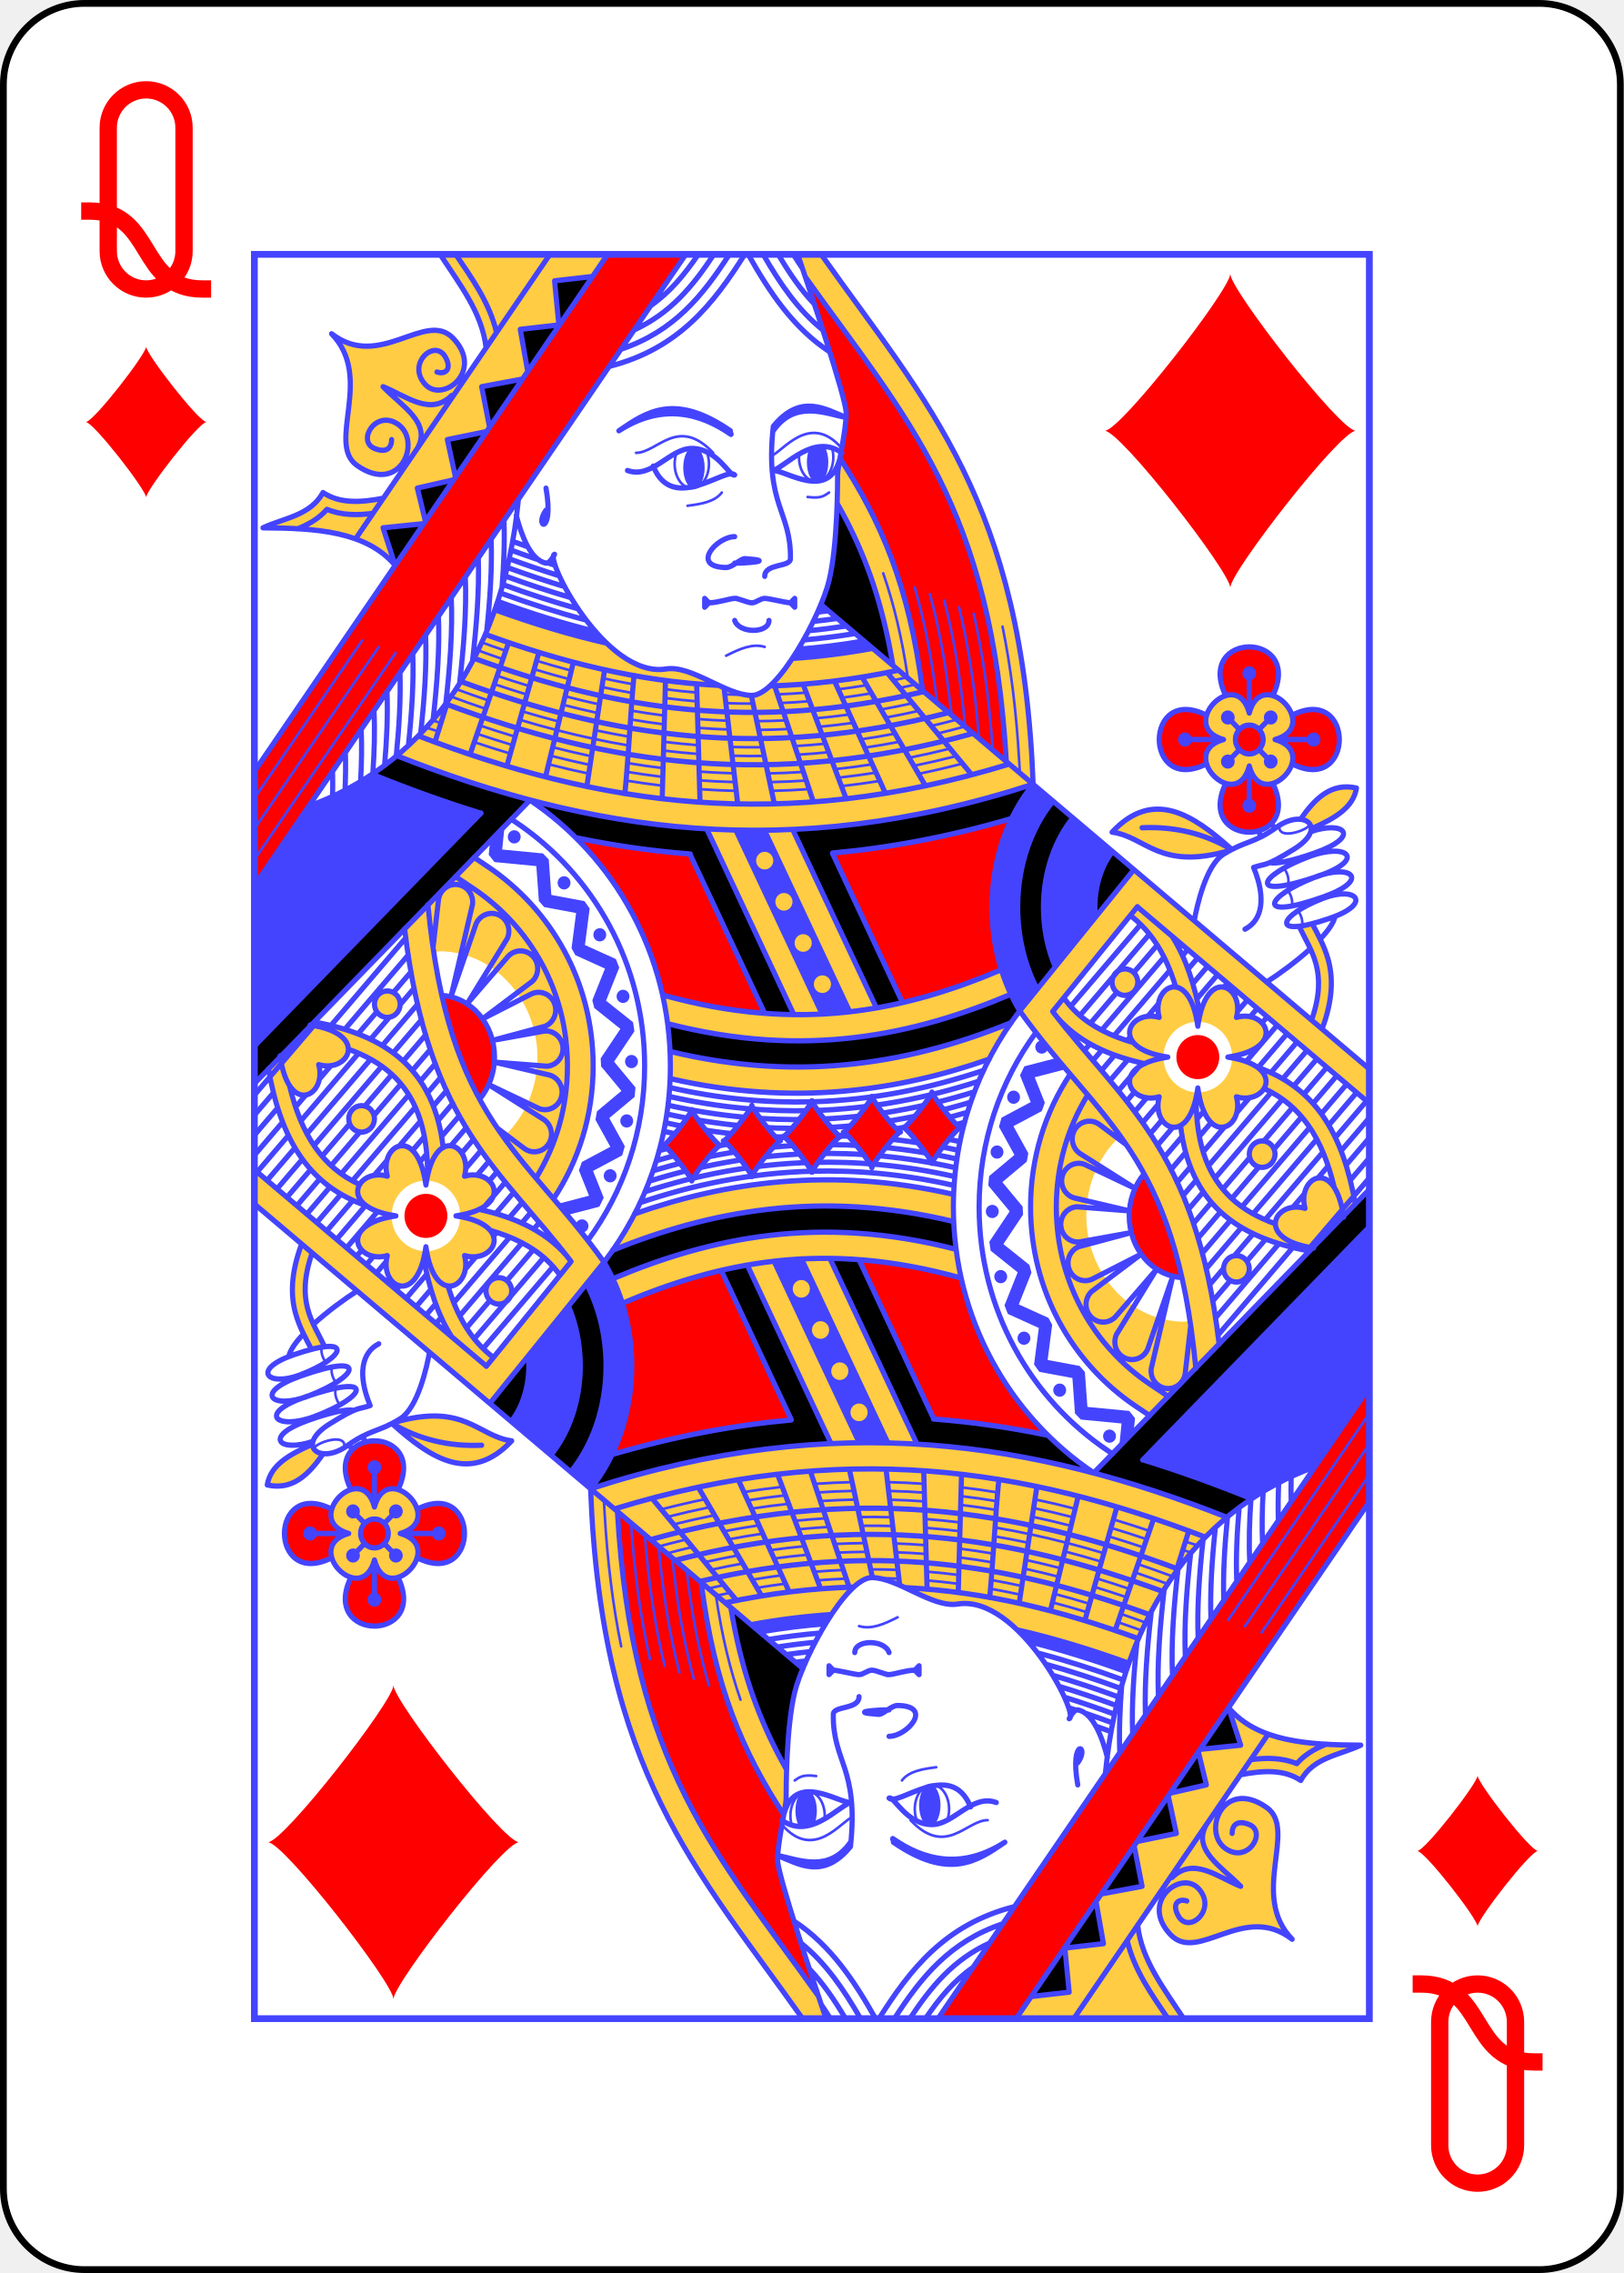
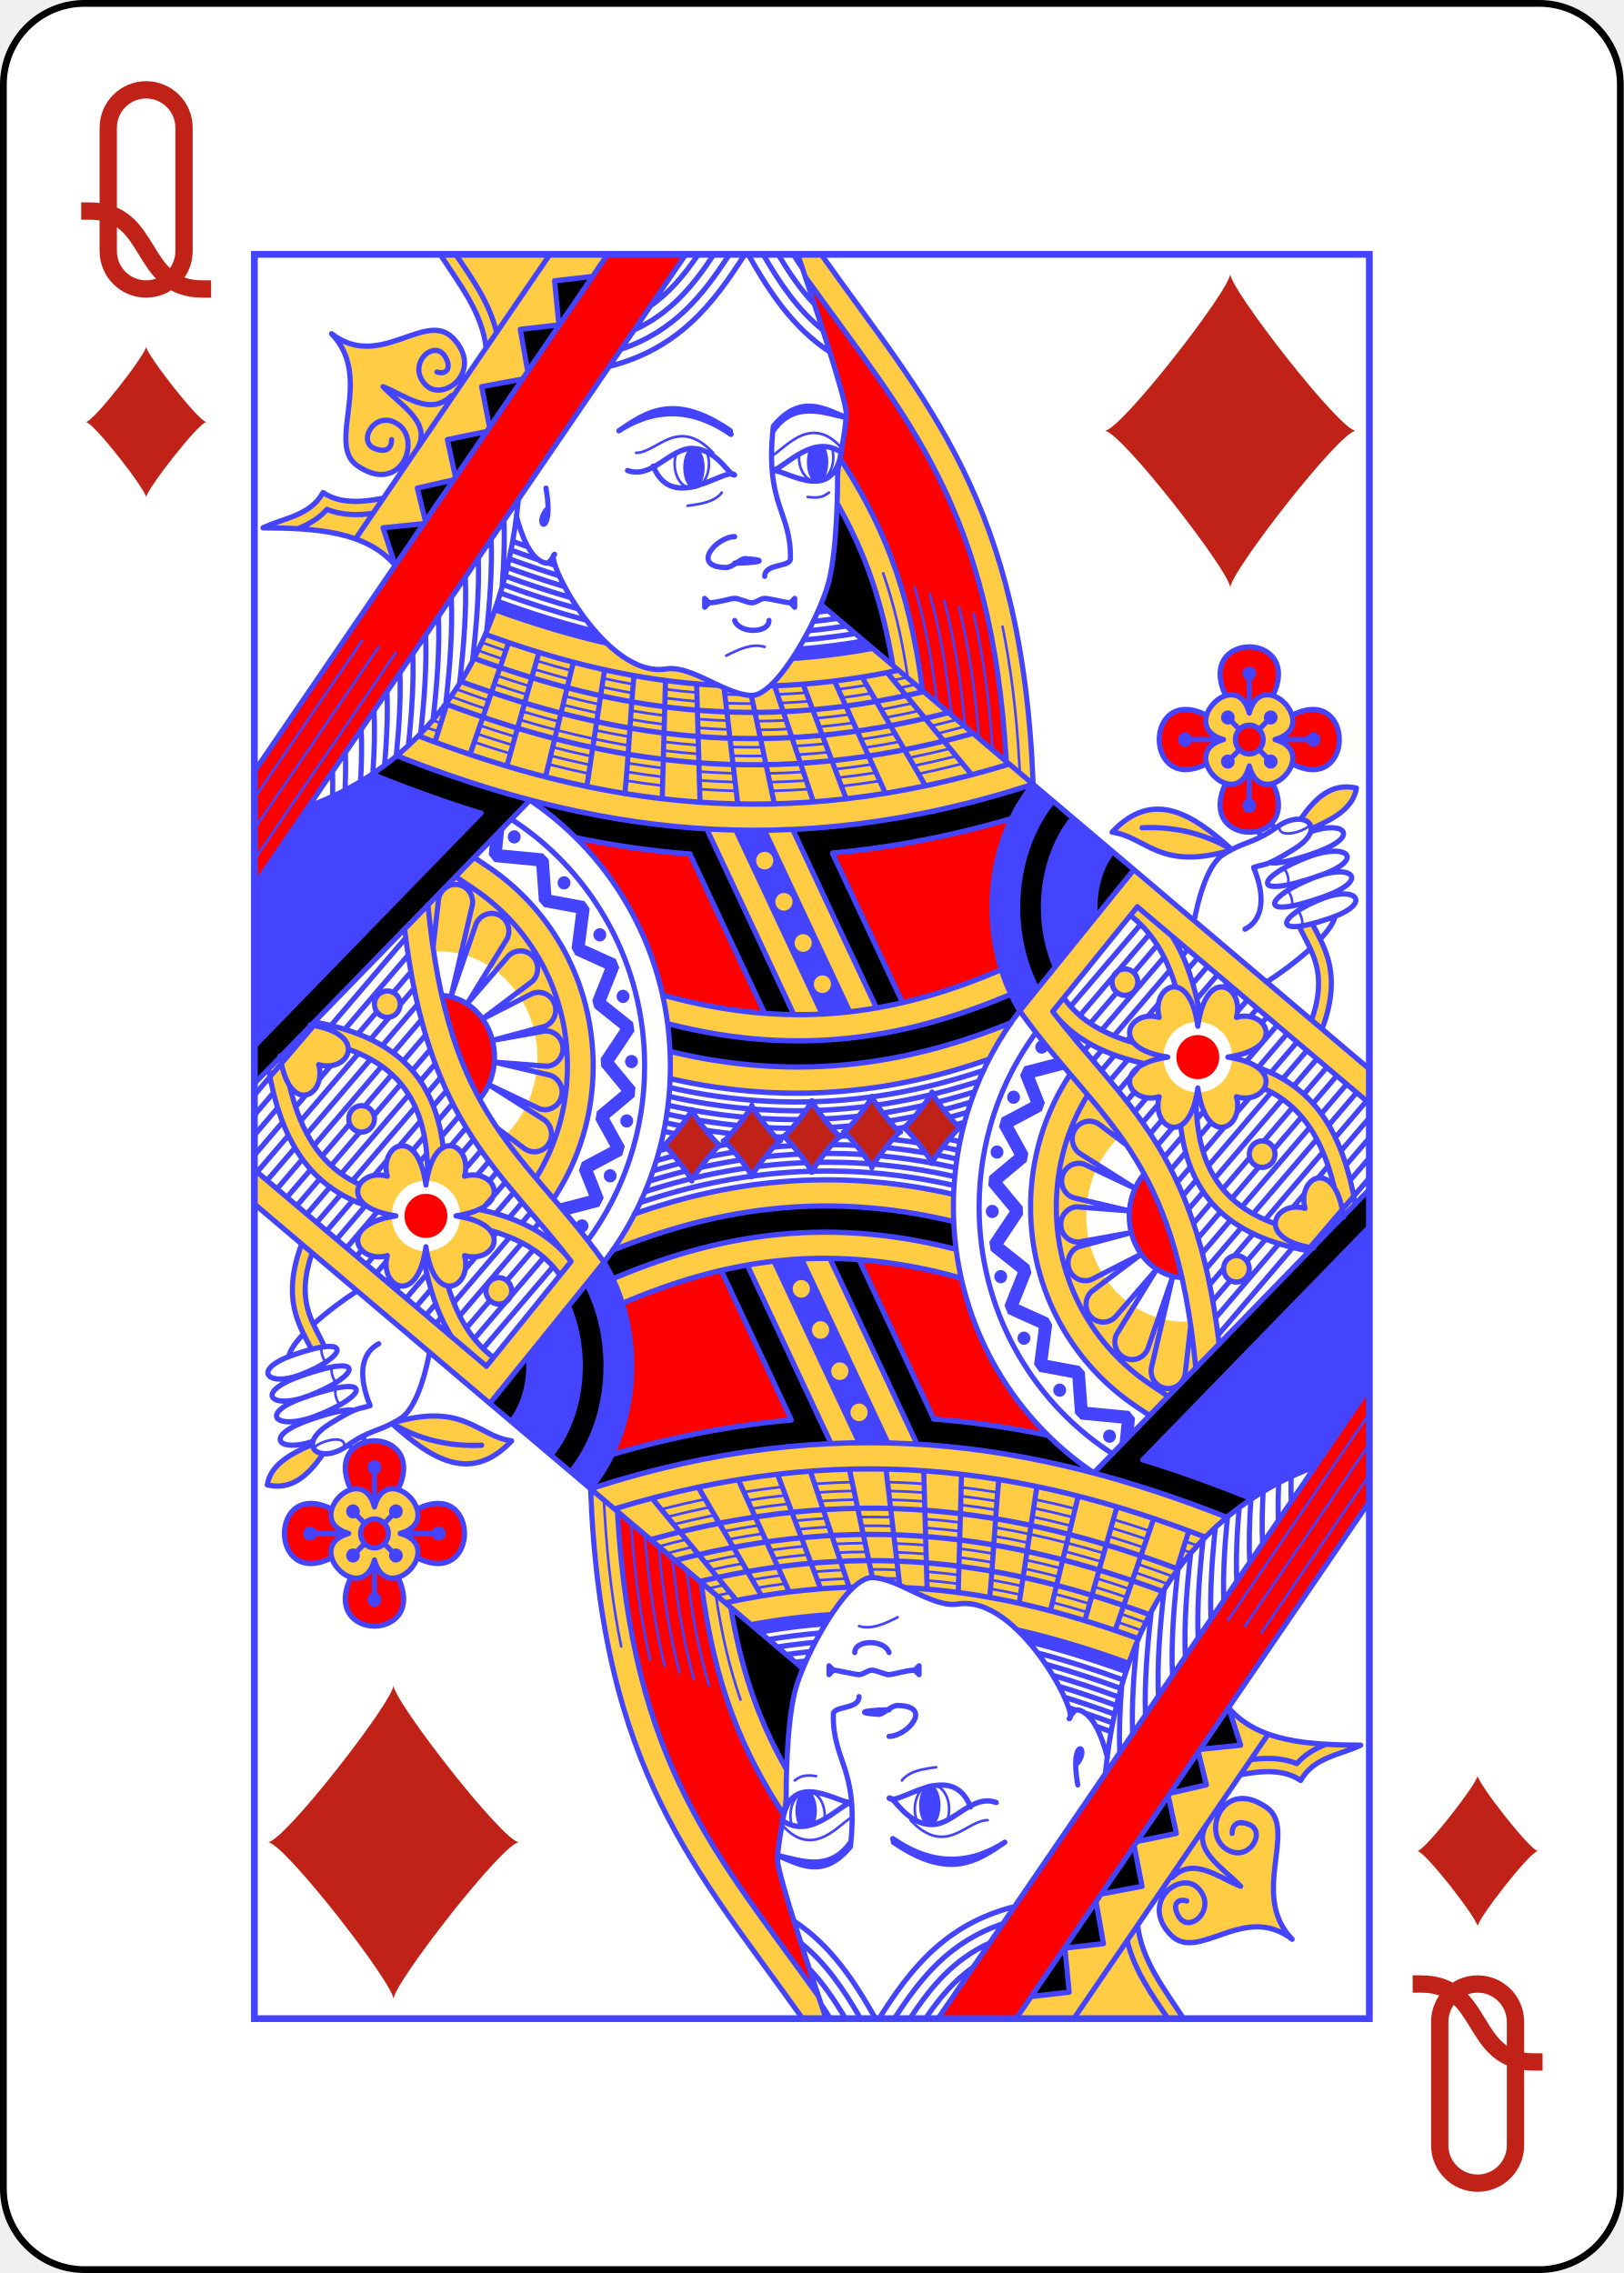
<svg xmlns="http://www.w3.org/2000/svg" xmlns:xlink="http://www.w3.org/1999/xlink" class="card" face="QD" height="3.5in" preserveAspectRatio="none" viewBox="-120 -168 240 336" width="2.5in">
  <defs>
    <symbol id="VDQ" viewBox="-500 -500 1000 1000" preserveAspectRatio="xMinYMid">
-       <path d="M-260 100C40 100 -40 460 260 460M-175 0L-175 -285A175 175 0 0 1 175 -285L175 285A175 175 0 0 1 -175 285Z" stroke="red" stroke-width="80" stroke-linecap="square" stroke-miterlimit="1.5" fill="none" />
+       <path d="M-260 100C40 100 -40 460 260 460M-175 0L-175 -285A175 175 0 0 1 175 -285L175 285A175 175 0 0 1 -175 285Z" stroke="#c12218" stroke-width="80" stroke-linecap="square" stroke-miterlimit="1.5" fill="none" />
    </symbol>
    <symbol id="SDQ" viewBox="-600 -600 1200 1200" preserveAspectRatio="xMinYMid">
-       <path d="M-400 0C-350 0 0 -450 0 -500C0 -450 350 0 400 0C350 0 0 450 0 500C0 450 -350 0 -400 0Z" fill="red" />
+       <path d="M-400 0C-350 0 0 -450 0 -500C0 -450 350 0 400 0C350 0 0 450 0 500C0 450 -350 0 -400 0Z" fill="#c12218" />
    </symbol>
    <symbol id="DQ6" preserveAspectRatio="none" viewBox="0 0 1300 2000">
      <path stroke="#44F" stroke-linecap="round" stroke-linejoin="round" stroke-width="3" fill="none" d="M1200,695c4.412,6.183 6.949,12.697 5,20M1204.335,719.982c4.412,6.183 6.949,12.697 5,20M1216.167,742.963c4.412,6.183 6.949,12.697 5,20M1195,650c1.03,15.056 40.209,0.06 35,-5M550,455c15.323,-7.559 30.583,-14.284 45,-10M545,270c-8.282,10.548 -23.954,12.979 -40,15M645,275c16.677,2.2 19.875,-1.846 25,-5M445,225c25,0 48.602,-42.399 90,0M603.006,228.103C615,225 647.5,177.5 685,220M527.516,224.238c1.583,3.945 2.484,8.481 2.484,13.307 0,15.213 -8.954,27.545 -20,27.545 -11.046,0 -20,-12.332 -20,-27.545 0,-4.515 0.789,-8.776 2.187,-12.537M673.636,219.98C674.517,223.086 675,226.465 675,230c0,15.213 -8.954,27.545 -20,27.545 -11.046,0 -20,-12.332 -20,-27.545 0,-1.304 0.066,-2.587 0.193,-3.843M774.113,588.944c16.877,-3.389 33.955,-7.247 51.246,-11.594M602.931,608.195c14.445,-0.319 29.018,-0.976 43.732,-1.988M519.109,606.265c14.074,0.958 28.256,1.605 42.558,1.925M433.296,596.501c14.112,2.244 28.314,4.191 42.62,5.825M342.998,577.999c15.542,3.88 31.167,7.432 46.891,10.631M256.4,552.918c13.97,4.581 27.981,8.929 42.046,13.025M768.678,579.841c16.284,-3.218 32.76,-6.876 49.442,-10.993M600.778,598.305c14.055,-0.284 28.234,-0.893 42.548,-1.842M518.821,596.3c13.775,0.952 27.654,1.602 41.649,1.934M434.159,586.579c13.925,2.228 27.937,4.164 42.05,5.79M345.418,568.332c15.256,3.814 30.587,7.309 46.009,10.459M259.747,543.497c13.791,4.523 27.615,8.816 41.486,12.861M355.096,529.667c-14.278,-3.594 -28.511,-7.485 -42.719,-11.65M437.177,546.816c-13.264,-2.185 -26.457,-4.65 -39.595,-7.38M517.672,556.433c-13.536,-0.996 -26.971,-2.301 -40.32,-3.899M592.192,558.714c-12.266,0.151 -24.432,0.042 -36.509,-0.317M746.961,543.32c-13.386,2.465 -26.627,4.619 -39.732,6.474M735.916,525.165c12.727,-2.26 25.59,-4.809 38.597,-7.655M587.826,539.1c11.717,-0.096 23.527,-0.437 35.439,-1.032M517.057,536.71c11.979,0.907 24.038,1.566 36.189,1.965M438.61,527.16c13.022,2.176 26.112,4.075 39.286,5.68M359.871,510.566c13.538,3.425 27.115,6.576 40.75,9.433M279.737,487.125c12.704,4.192 25.411,8.172 38.134,11.924M369.554,471.874c-13.519,-3.445 -27.023,-7.18 -40.539,-11.187M441.776,487.351c-11.703,-2.016 -23.36,-4.271 -34.989,-6.753M515.897,496.76c-12.36,-0.999 -24.636,-2.28 -36.845,-3.829M572.021,499.312c-7.908,-0.08 -15.773,-0.277 -23.598,-0.589M713.861,488.366c-11.19,1.808 -22.262,3.383 -33.226,4.732M763.252,570.727c15.693,-3.049 31.569,-6.512 47.643,-10.404M598.628,588.413c13.666,-0.25 27.451,-0.812 41.366,-1.698M518.533,586.336c13.475,0.946 27.051,1.599 40.738,1.943M435.002,576.656c13.744,2.213 27.571,4.138 41.495,5.758M347.839,558.667c14.97,3.749 30.007,7.186 45.129,10.288M263.091,534.076c13.611,4.465 27.249,8.703 40.926,12.696M352.677,539.333c-14.407,-3.62 -28.763,-7.538 -43.086,-11.731M396.045,549.276c-14.521,-3.003 -28.97,-6.325 -43.368,-9.943M436.451,556.763c-13.54,-2.213 -27.003,-4.715 -40.406,-7.487M517.959,566.4c-13.729,-0.994 -27.353,-2.302 -40.888,-3.906M594.336,568.616c-12.587,0.181 -25.069,0.091 -37.459,-0.258M752.421,552.46c-13.755,2.581 -27.361,4.837 -40.828,6.781M730.388,515.99c12.113,-2.104 24.351,-4.471 36.725,-7.111M585.655,529.17c11.323,-0.068 22.734,-0.367 34.243,-0.906M516.768,526.725c11.677,0.899 23.431,1.558 35.272,1.966M439.327,517.197c12.883,2.17 25.83,4.065 38.858,5.667M362.292,500.894c13.252,3.358 26.536,6.45 39.871,9.257M283.079,477.701c12.526,4.133 25.046,8.057 37.577,11.758M273.131,505.814c-12.656,-4.154 -25.308,-8.511 -37.97,-13.056M293.108,449.429c-9.31,-3.072 -18.635,-6.265 -27.986,-9.572M269.783,515.234c-13.534,-4.441 -27.057,-9.112 -40.584,-13.994M289.765,458.854c-9.651,-3.185 -19.315,-6.497 -28.999,-9.93M367.133,481.548c-13.649,-3.471 -27.275,-7.234 -40.905,-11.27M440.932,497.297c-11.94,-2.042 -23.831,-4.329 -35.688,-6.847M516.186,506.75c-12.556,-0.998 -25.025,-2.283 -37.423,-3.839M581.324,509.296c-10.642,0.014 -21.205,-0.182 -31.697,-0.581M684.441,602.852c14.722,-1.6 29.589,-3.557 44.61,-5.886M680.722,593.235c14.505,-1.541 29.153,-3.433 43.956,-5.69M665.816,554.715c-12.035,1.154 -23.961,2.055 -35.787,2.713M658.422,535.593c13.168,-1.195 26.469,-2.701 39.914,-4.531M643.434,496.851c-11.307,0.888 -22.507,1.534 -33.61,1.947M676.999,583.615c14.291,-1.483 28.724,-3.31 43.312,-5.495M669.547,564.353c-12.172,1.2 -24.235,2.145 -36.198,2.843M654.68,525.919c12.939,-1.136 26.008,-2.576 39.222,-4.332M647.185,506.548c-11.44,0.935 -22.773,1.625 -34.009,2.08M719.358,497.59c-11.555,1.914 -22.988,3.583 -34.309,5.014M818.665,527.465c-9.882,2.543 -19.68,4.92 -29.4,7.135M760.666,479.58c-5.241,1.119 -10.456,2.187 -15.644,3.206M828.338,535.275c-10.711,2.831 -21.327,5.469 -31.853,7.918M770.582,487.656c-6.107,1.354 -12.179,2.64 -18.216,3.861M200.166,536.384c4.75,1.497 9.505,2.966 14.266,4.407M207.814,528.31c3.225,1.004 6.453,1.996 9.682,2.974M214.824,520.026c1.911,0.589 3.823,1.173 5.736,1.753M5.1947289e-4,686.133C54.88,608.033 109.761,529.935 164.641,451.835M5.969578e-4,651.346C48.333,582.564 96.667,513.782 145,445M5.762702e-4,616.559C41.87,556.975 83.74,497.391 125.61,437.808M821.623,399.994c10.75,42.962 18.641,91.657 23.212,148.629M812.744,520.176l-3.93,-29.74c-5.163,-39.085 -12.283,-73.743 -21.149,-105.169M892.513,587.951l-0.817,-13.955c-3.354,-57.247 -9.988,-107.304 -19.374,-151.999M838.658,407.364c10.513,44.62 18.077,95.135 22.168,153.983M795.908,507.27l-1.965,-14.871C788.195,448.879 780.076,411.186 769.826,377.441M733.195,361.537c12.135,34.014 21.74,72.391 28.672,118.272M804.392,392.454c10.975,41.171 19.186,87.859 24.237,142.696" />
      <use xlink:href="#SDQ" height="100" width="100" transform="translate(650,1000)scale(1,0.972)rotate(0)translate(-50,-50)" stroke="#44F" stroke-width="72" stroke-linejoin="round" stroke-linecap="round" />
      <use xlink:href="#SDQ" height="100" width="100" transform="translate(580,1005)scale(1,0.972)rotate(0)translate(-50,-50)" stroke="#44F" stroke-width="72" stroke-linejoin="round" stroke-linecap="round" />
      <use xlink:href="#SDQ" height="100" width="100" transform="translate(510,1010)scale(1,0.972)rotate(0)translate(-50,-50)" stroke="#44F" stroke-width="72" stroke-linejoin="round" stroke-linecap="round" />
    </symbol>
    <symbol id="DQ5" preserveAspectRatio="none" viewBox="0 0 1300 2000">
      <path stroke="#44F" stroke-linecap="round" stroke-linejoin="round" stroke-width="6" fill="none" d="M485.032,934.425c143.122,31.822 266.358,13.765 371.356,-21.994M484.706,903.616c157.123,36.799 286.775,11.083 397.607,-32.622M507.871,679.887 594.948,860.261M755.589,847.993 674.047,679.085M892.372,857.619C872.054,824.923 860,784.177 860,740c0,-54.589 18.405,-103.939 48.065,-139.335M1097.662,1262.691C1073.732,1017.79 986.605,985.395 892.349,857.565l132.972,-159.913M1300,923.529 660.366,396.772M321.457,618.543 0.788,939.212M321.114,618.569C419.82,682.947 485,793.91 485,920c0,83.944 -28.889,161.184 -77.327,222.436M166.038,568.349c222.811,85.351 455.935,122.608 741.864,32.315M674.013,678.65c66.782,-5.852 136.099,-18.431 208.503,-39.043M374.794,661.282c43.554,8.766 87.977,15.089 133.481,18.471M137.306,589.353c41.734,16.473 83.959,31.38 126.898,44.2M880.088,577.826C615.677,656.77 400.557,624.015 191.242,545.832M837.92,543.063C603.554,606.59 413.05,578.629 222.995,509.629M809.314,519.551C593.887,573.652 418.531,547.908 240.767,484.2M780.347,495.704C583.125,540.992 422.049,516.867 256.16,457.9M541.114,488.587C447.653,483.961 359.647,462.808 269.3,430.798M750.936,471.478c-52.358,10.79 -101.991,16.482 -149.863,17.777M527.397,651.332l101.547,210.348M725.315,854.286 627.695,652.073M561.453,652.868 662.102,861.357M694.066,858.564 594.753,652.844M475.907,839.526c160.526,43.721 283.216,17.466 395.161,-28.663M481.999,872.115c160.352,40.145 287.863,12.701 399.987,-33.312M-1.4116988e-4,715.769 502.973,1.9287502e-4M307.836,277.857C288.682,469.584 186.993,581.984 63.685,625.481M482.257,964.53c58.999,12.802 114.945,17.451 167.75,16.067M484.158,944.473c58.492,12.899 113.775,17.574 165.89,16.178M483.374,954.537c58.684,12.824 114.244,17.478 166.657,16.091M480.897,974.466c59.417,12.832 115.839,17.498 169.119,16.12M649.993,1019.403c-68.6,1.798 -131.899,13.776 -189.706,31.289M479.191,984.327c59.965,12.916 116.974,17.622 170.823,16.247M649.986,999.426c-65.257,1.666 -125.873,12.263 -181.487,28.001M649.952,1039.35c-72.951,1.954 -139.695,15.805 -200.345,35.65M649.969,1029.371c-70.625,1.868 -135.533,14.705 -194.666,33.299M649.984,1009.414c-66.826,1.728 -128.709,12.966 -185.355,29.531M477.274,994.144c16.699,3.592 33.177,6.557 49.427,8.938M527.26,1003.049c-18.988,3.74 -37.473,8.138 -55.443,13.072M980.56,751.45C980.195,747.744 980,743.922 980,740c0,-27.616 9.952,-50.221 20.043,-62.264M933.783,807.737C925.197,788.131 920,765.005 920,740c0,-41.103 14.179,-77.079 34.055,-100.799M912.761,833.011C898.556,806.77 890,774.746 890,740c0,-47.846 16.291,-90.51 41.059,-120.068M1124.827,1235.242c-13.615,-111.338 -41.959,-181.004 -78.509,-235.687 -35.05,-52.438 -75.124,-89.992 -115.574,-141.244L1029.582,739.451M1029.696,739.789 1300,962.393M1065.406,1294.594l-20.965,-13.674C978.336,1237.804 935,1164.736 935,1080c0,-47.182 13.333,-90.316 36.648,-127.134M1043.728,1316.272l-15.675,-10.224C953.797,1257.617 905,1175.074 905,1080c0,-56.187 16.956,-107.635 46.23,-150.684M1000.373,1359.628l-5.097,-3.325C904.72,1297.24 845,1195.752 845,1080c0,-74.36 24.612,-142.691 66.254,-197.867M1081.423,1159.894A65,70 0 0 1 1020,1090a65,70 0 0 1 17.291,-47.542M1095.891,754.948C1098.836,739.39 1109.272,692.501 1130,680c25.842,-15.585 34.723,-11.668 62.036,-30.683 31.58,-21.985 61.133,0.186 20,25C1177.547,695.124 1180,690 1165,695c15,35 10,60 -10,70M1230,682.576c44.022,-16.043 67.9,3.138 10,22.424 -82.883,27.607 -70.718,-0.297 -10,-22.424v0M1231.724,654.379c39.536,-13.043 58.998,5.446 5.112,24.032 -28.255,9.746 -45.072,12.574 -52.426,11.18M1236.668,705.987c42.513,-16.043 65.572,3.138 9.657,22.424 -80.041,27.607 -68.294,-0.297 -9.657,-22.424v0M1246.621,729.789c38.291,-14.166 57.679,5.999 7.409,22.818 -71.963,24.077 -60.221,-3.28 -7.409,-22.818v0M1242.797,776.104c9.159,-9.437 15.742,-18.45 17.203,-25.648M1180.239,824.902c14.707,-9.096 34.53,-23.214 50.772,-37.604M1218.076,761.717c13.801,28.309 34.27,51.3 14.56,106.336M1245.049,877.706c12.692,-33.117 12.724,-58.555 6.767,-78.837 -4.667,-15.888 -12.027,-28.085 -17.971,-39.347M1160,520c-15,-55 -85,15 -30,30 -55,15 15,85 30,30 15,55 85,-15 30,-30 55,-15 -15,-85 -30,-30v0M1176.158,550A16.158,16.336 0 0 1 1160,566.336 16.158,16.336 0 0 1 1143.842,550 16.158,16.336 0 0 1 1160,533.664 16.158,16.336 0 0 1 1176.158,550v0M1132.533,500.325c-36.29,-73.766 91.224,-73.766 54.934,0M1209.676,522.533c73.766,-36.29 73.766,91.224 0,54.934M1187.467,599.676c36.29,73.766 -91.224,73.766 -54.934,0M1110.324,577.467c-73.766,36.29 -73.766,-91.224 0,-54.934M1130,550h-45M1090,550a5,5 0 0 1 -5,5 5,5 0 0 1 -5,-5 5,5 0 0 1 5,-5 5,5 0 0 1 5,5v0M1160,520V475M1160,480a5,5 0 0 1 -5,-5 5,5 0 0 1 5,-5 5,5 0 0 1 5,5 5,5 0 0 1 -5,5v0M1190,550h45M1230,550a5,5 0 0 1 5,-5 5,5 0 0 1 5,5 5,5 0 0 1 -5,5 5,5 0 0 1 -5,-5v0M1160,580v45M1160,620a5,5 0 0 1 5,5 5,5 0 0 1 -5,5 5,5 0 0 1 -5,-5 5,5 0 0 1 5,-5v0M1171.482,538.518 1185,525M1190,525a5,5 0 0 1 -5,5 5,5 0 0 1 -5,-5 5,5 0 0 1 5,-5 5,5 0 0 1 5,5v0M1171.478,561.479 1185,575M1185,580a5,5 0 0 1 -5,-5 5,5 0 0 1 5,-5 5,5 0 0 1 5,5 5,5 0 0 1 -5,5v0M1148.521,538.521 1135,525M1130,525a5,5 0 0 0 5,5 5,5 0 0 0 5,-5 5,5 0 0 0 -5,-5 5,5 0 0 0 -5,5v0M1148.518,561.482 1135,575M1135,580a5,5 0 0 0 5,-5 5,5 0 0 0 -5,-5 5,5 0 0 0 -5,5 5,5 0 0 0 5,5v0M1170.154,653.59l3.916,6.527M1185.955,644.924l3.603,6.004M1139.506,674.714C1107.777,656.415 1072.873,648.402 1035,650M1139.617,674.663C1093.767,634.375 1047.68,605.651 1000,655c39.672,4.959 54.752,44.346 137.923,20.602M1220,640c16.701,-23.17 35.506,-41.468 65,-35 -3.665,22.352 -25.716,34.307 -50,45M660.962,0.181C784.157,169.413 895.374,279.502 908.018,600.721M642.289,25.466C760.632,186.748 859.799,286.031 876.722,574.873M682.777,231.159c47.133,70.394 80.465,143.365 96.296,263.205M679.486,282.294c3.567,6.09 7.012,12.233 10.331,18.456 24.307,45.579 42.878,96.272 54.719,165.254M4.3799013e-4,586.153 411.892,3.0476709e-5M633.519,0.035C646.368,36.81 690,162.945 690,180c0,20 -10,60 -10,70 0,10 0,80 -10,120 -10,40 -60,130 -90,130 -30,0 -70.354,-34.592 -100,-30 -70.891,10.981 -142.669,-126.598 -130,-130 0,0 -5.347,10.755 -10,10 -17.89,-2.903 -28.811,-31.841 -34.625,-54.087M164.157,352.545C130.484,313.772 71.376,310.312 10,310c24.698,-11.302 55.318,-13.788 70,-40 19.51,12.839 44.295,11.371 70.358,6.438M117.895,322.611C193.461,215.074 269.028,107.537 344.595,-5.3651708e-4M117.895,322.611v0M50.197,311.195c1.459,-0.571 2.925,-1.164 4.395,-1.785 10.375,-4.381 21.251,-10.634 30.031,-20.346 17.087,6.838 35.606,6.885 53.746,4.514M90,90c50,50 -6.776,124.444 29.752,149.356 50.522,34.455 76.102,-27.914 47.611,-46.779C141.357,175.357 119.228,211.721 140,220c13.525,5.39 20,0 20,-10M90,90c56.222,42.374 109.509,-27.469 141.655,5.027 36.779,37.179 -11.958,74.012 -32.409,52.48 -22.331,-23.511 11.171,-52.634 23.499,-31.037 8.028,14.062 -0.294,19.991 -9.9,16.875M190,220c17.041,-28.965 -18.498,-48.181 -40,-70 27.148,10.568 55.142,33.88 80,10M270.122,106.094C265.728,66.426 239.235,33.855 216.573,0.053M282.345,88.619C274.242,54.85 253.201,26.541 234.71,-0.081M318.667,132.666 310,85l45,-5 -5,-50 44.268,-4.919M274.191,195.957 265,150l47.563,-8.648M234.448,252.515 225,210l45.754,-9.151M199.362,302.447 190,265l42.277,-9.395M164.157,352.545 150,310l47.383,-4.738M164.157,352.545v0M413.887,126.962C495.082,106.918 535.726,55.283 571.734,0.038M517.57,0.068C501.201,23.392 484.407,43.051 462.133,58.119M535.716,0.083C510.916,36.528 484.963,66.794 442.986,85.599M553.765,0.072C522.672,46.863 489.102,87.394 427.443,107.528M670.716,110.481C628.164,83.296 600.622,42.847 575.759,0.03M628.466,0.072C631.928,5.541 635.424,10.817 639.003,15.889M610.812,0.125C623.603,21.077 636.863,40.059 652.735,56.208M593.293,0.18C612.86,33.123 633.739,63.002 662.618,85.629M340,265c10,55 -15,45 0,25M425,200c32.57,-21.833 65.334,-43.275 130,0 -2.101,-1.048 2.388,5.299 0.447,3.986C520,180 475.77,168.206 425,200v0M605,195c31.439,-37.479 60,-20 85,-10 -25,-5 -60,-20 -85,15v-5 0M605,195c-10,90 20.912,95.608 20,150 0,10 -30,5 -30,20M560,320c-21.322,0.138 -52.198,34.45 -10,35 7.172,0.093 17.261,-10.366 22.041,-10.045C610.659,347.551 571.164,350.234 560,350M525,390v10l5,-5 -5,-5v0M630,390v10l-5,-5 5,-5v0M625,395c-5,0 -25,-5 -30,-5 -5,0 -10,5 -15,5 -5,0 -15,-5 -20,-5 0,0 5,0 0,0 -5,0 -20,5 -30,5M560,415c5,15 40,15 40,0M435,245c28.544,10.017 49.297,-25 75,-25 30,0 44.732,33.141 50,30M465,240c22.444,55 85,0 95,10M685,225c-32.581,-22.584 -65,15 -80,20 15,0 65,35 77.777,-13.841M349.179,341.516c-0.09,-0.029 -0.181,-0.057 -0.271,-0.086M350.703,352.462c-2.868,-0.892 -5.742,-1.799 -8.624,-2.72M410.747,440.703c-43.199,-9.513 -86.259,-22.346 -130.319,-37.862M319.012,331.562c-5.289,-1.814 -10.608,-3.673 -15.961,-5.576M331.749,346.391c-10.573,-3.48 -21.247,-7.144 -32.048,-10.983M355.539,364.393C336.355,358.582 316.93,352.133 297.112,345.1M361.826,376.684C339.807,370.235 317.531,362.941 294.784,354.886M369.169,389.174C343.918,382.065 318.411,373.842 292.344,364.63M377.511,401.812C348.606,394.042 319.47,384.804 289.675,374.291M386.938,414.582C353.916,406.171 320.722,395.837 286.762,383.867M397.92,427.55C360.19,418.548 322.404,407.024 283.739,393.406M720.671,446.672c-32.205,5.738 -63.266,9.475 -93.491,11.385M669.042,404.065c-4.158,0.526 -8.295,1.015 -12.411,1.468M679.666,412.723c-9.522,1.313 -18.935,2.438 -28.248,3.381M689.957,421.333c-14.873,2.208 -29.482,3.968 -43.868,5.298M700.471,429.818c-20.593,3.274 -40.693,5.704 -60.396,7.337M710.487,438.298c-26.25,4.426 -51.717,7.503 -76.587,9.326M210.56,552.764l15.02,-46.562M296.443,440.023 251.462,566.789M331.765,451.142l-37.416,128.877M371.924,462.303 339.45,592.199M408.311,470.812 387.63,603.168M432.01,611.355c4.337,-43.872 6.407,-90.011 10.62,-134.007M475.513,617.053 479.344,482.967M519.588,620.977 515.64,486.758M563.538,622.937 547.57,491.203M606.249,622.851 579.366,499.957M651.781,620.635 606.526,488.984M690.029,617.158 639.731,487.221M735.782,610.961 676.366,483.64M782.474,602.457 708.484,479.141M836.418,589.926 737.611,473.934M245.96,365.751c1.55,37.591 -1.767,78.673 -6.764,120.96M261.09,344.252c1.211,36.591 -2.044,76.387 -6.877,117.314M276.046,322.966c1.177,32.637 -1.242,67.853 -5.193,104.168M229.548,389.122c1.682,37.378 -1.516,78.258 -6.44,120.374M214.602,410.374c1.533,36.48 -1.531,76.258 -6.276,117.242M199.654,431.664c1.354,34.734 -1.411,72.422 -5.793,111.27M184.703,452.954c1.168,32.45 -1.218,67.448 -5.129,103.542M169.75,474.32c0.976,29.706 -0.989,61.521 -4.35,94.338M154.621,495.834c1.079,26.37 -0.233,54.456 -2.839,83.469M139.465,517.379c1.112,22.584 0.414,46.466 -1.393,71.144M124.524,538.607c0.869,18.799 0.498,38.487 -0.711,58.777M106.108,564.808c0.439,13.78 0.247,28.011 -0.42,42.585M91.148,586.11c0.266,9.206 0.254,18.612 0.01,28.185M290.999,301.731c0.944,24.246 -0.119,49.931 -2.338,76.445M1097.662,1262.691C1073.732,1017.79 986.605,985.395 892.349,857.565l132.972,-159.913M1033.974,1133.364l-58.091,42.568c-8.064,7.699 -8.277,20.505 -0.473,28.468 7.804,7.963 20.611,8.008 28.471,0.101l48.168,-54.161M1016.693,1009.35l-31.076,-22.709c-3.221,-2.424 -7.098,-3.818 -11.125,-4 -8.866,-0.402 -16.936,5.087 -19.821,13.479 -2.885,8.393 0.105,17.683 7.345,22.817l64.791,39.878M1026.807,1058.815l-59.602,-27.54c-1.913,-0.596 -3.905,-0.902 -5.908,-0.906 -9.998,-0.022 -18.477,7.342 -19.855,17.245 -1.378,9.903 4.768,19.302 14.392,22.011l64.382,14.675M1020.216,1084.3l-61.169,-4.64c-11.114,0.668 -19.544,10.282 -18.752,21.388 0.792,11.106 10.499,19.428 21.596,18.512l60.531,-10.633M1022.421,1108.928l-61.285,15.983c-10.332,4.216 -15.216,16.071 -10.852,26.342 4.364,10.27 16.288,14.984 26.495,10.473l57.195,-28.361M1052.049,1150.339l-46.821,73.927c-4.814,10.068 -0.458,22.128 9.678,26.796 10.136,4.668 22.132,0.139 26.654,-10.064l29.286,-82.678M1070.847,1158.32l-25.173,104.775c-1.469,11.068 6.407,21.195 17.496,22.497 11.089,1.302 21.096,-6.726 22.231,-17.833l6.324,-53.887M1145,955c10,35 -35,60 -45,-10 -10,70 -55,45 -45,10 -35,10 -60,-35 10,-45 -70,-10 -45,-55 -10,-45 -10,-35 35,-60 45,10 10,-70 55,-45 45,-10 35,-10 60,35 -10,45 70,10 45,55 10,45v0M1270.01,1091.44c-10,-70 -55,-45 -45,-10 -35,-10 -60,35 10,45M1190.496,1098.996c-19.862,-6.953 -37.333,-16.293 -51.414,-29.111 -25.365,-23.089 -41.373,-57.883 -41.07,-114.582M1079.875,987.437c5.204,43.733 21.51,75.18 45.744,97.239 27.691,25.206 64.317,37.792 104.245,45.159M1283.638,1076.535c-6.904,-37.404 -17.927,-72.709 -39.093,-101.524 -17.397,-23.683 -41.763,-42.338 -75.112,-53.48M1177.132,945.542c22.292,9.904 38.656,24.104 51.295,41.309 14.532,19.783 24.032,44.131 30.678,71.049M936.395,865.388c2.93,3.266 6.007,6.359 9.224,9.288 24.942,22.704 57.134,35.169 92.458,42.804M1024.768,893.484c-25.802,-7.274 -48.321,-17.792 -65.686,-33.599 -5.611,-5.108 -10.765,-10.788 -15.385,-17.152M1021.265,749.47c10.703,7.867 19.6,17.086 27.163,27.381 11.321,15.412 19.588,33.595 25.831,53.604M1102.72,861.7c-6.314,-32.318 -15.931,-62.91 -32.796,-88.9M1030,825a15,15 0 0 1 -15,15 15,15 0 0 1 -15,-15 15,15 0 0 1 15,-15 15,15 0 0 1 15,15v0M1190,1020a15,15 0 0 1 -15,15 15,15 0 0 1 -15,-15 15,15 0 0 1 15,-15 15,15 0 0 1 15,15v0M1160,1150a15,15 0 0 1 -15,15 15,15 0 0 1 -15,-15 15,15 0 0 1 15,-15 15,15 0 0 1 15,15v0M1230.859,1125.659l-3.262,3.713M1268.406,1082.918l-37.547,42.74M1281.848,1067.618l-13.441,15.301M1300.001,1046.954l-18.153,20.664M1210.811,1125.753l-87.429,99.522M1299.999,1024.228l-22.258,25.337M1194.668,1121.4l-74.117,84.369M1257.002,1050.445l-2.125,2.418M1299.999,1001.5l-27.221,30.986M1137.952,1163.233l-20.608,23.458M1179.258,1116.215l-22.05,25.1M1224.336,1064.901l-13.608,15.49M1251.844,1033.588l-11.84,13.478M1300,978.772l-33.032,37.601M1130.023,1149.532l-16.314,18.571M1164.663,1110.1l-22.05,25.1M1245.826,1017.711l-67.278,76.584M1296.764,959.728l-36.49,41.538M1150.956,1102.975l-41.305,47.018M1238.711,1003.082l-74.221,84.487M1285.179,950.187l-32.535,37.035M1138.207,1094.76l-33.009,37.575M1230.431,989.78l-78.938,89.857M1273.594,940.646l-29.59,33.683M1126.478,1085.383l-26.269,29.903M1171.188,1034.49l-31.513,35.872M1220.955,977.839l-32.072,36.508M1262.009,931.106l-27.736,31.572M1115.885,1074.714l-20.951,23.849M1160.522,1023.903l-31.339,35.674M1210.477,967.039l-33.481,38.112M1250.425,921.565l-26.857,30.572M1106.512,1062.656l-17.549,19.976M1198.719,957.695l-78.614,89.488M1238.84,912.025l-27.031,30.77M1098.342,1049.229l-15.566,17.719M1185.734,949.749l-73.251,83.382M1227.255,902.485l-28.299,32.213M1091.427,1034.373l-15.528,17.675M1131.327,988.953l-24.923,28.37M1160.396,955.864l-14.944,17.011M1215.67,892.944l-30.549,34.775M1085.825,1018.022l-17.133,19.503M1115.631,984.093l-13.685,15.578M1170.304,921.857l-0.191,0.217M1204.085,883.404l-33.781,38.453M1081.81,999.864l-20.741,23.609M1107.053,971.13l-7.887,8.978M1192.5,873.864 1156.336,915.03M1071.045,989.39l-18.155,20.666M1098.115,958.576l-1.266,1.441M1101.772,954.414l-3.656,4.162M1141.935,908.695l-1.966,2.239M1180.916,864.322l-6.16,7.012M1058.307,981.163l-13.842,15.756M1169.331,854.783l-8.308,9.457M1053.712,963.665l-18.121,20.627M1157.746,845.241l-11.491,13.08M1040.473,956.008l-14.063,16.008M1146.16,835.702l-3.764,4.285M1026.178,949.553l-9.15,10.416M1061.502,909.342l-1.385,1.576M1102.274,862.931l-3.742,4.26M1134.576,826.161l-4.064,4.626M1021.632,931.999l-14.25,16.221M1030.961,921.38l-9.329,10.619M1035.024,916.755l-4.064,4.626M1122.992,816.62l-24.241,27.593M1018.709,912.599l-21.139,24.063M1111.407,807.08l-17.25,19.636M1003.086,907.655l-15.41,17.541M1021.315,886.906l-3.725,4.24M1054.149,849.53l-12.538,14.272M1073.311,827.718l-2.544,2.896M1099.822,797.54l-11.271,12.83M988.229,901.84l-10.514,11.968M1067.422,811.693l-65.154,74.166M1088.236,788l-6.131,6.979M974.341,894.921l-6.587,7.498M1060.535,796.805l-72.596,82.638M1076.652,778.459l-1.972,2.245M961.389,886.937l-3.554,4.046M1005.566,836.649l-30.883,35.154M1052.567,783.147l-27.236,31.003M949.42,877.833l-1.41,1.605M1001.45,818.607l-38.857,44.232M1006.949,812.347l-5.5,6.26M1043.557,770.676l-36.608,41.671M938.514,867.521l-0.148,0.168M1033.267,759.662l-81.545,92.824M264.263,633.311 7.6860364e-4,897.573" />
    </symbol>
    <symbol id="DQ4" preserveAspectRatio="none" viewBox="0 0 1300 2000">
      <path fill="black" d="M1025.515,697.647l-25.28,-20.368C989.952,689.779 980,712.384 980,740c0,3.922 0.195,7.744 0.686,11.316zM933.783,807.737C925.197,788.131 920,765.005 920,740c0,-41.103 14.179,-77.079 34.055,-100.799l-22.996,-19.27C906.291,649.49 890,692.154 890,740c0,34.746 8.556,66.77 22.761,93.011M882.517,639.607c-72.404,20.612 -141.721,33.191 -208.486,39.261l81.558,169.125 -30.273,6.293 -97.437,-202.308c88.306,-4.07 180.999,-20.042 280.025,-51.313M594.889,860.323 508.073,679.82c-45.302,-3.45 -89.726,-9.772 -133.167,-18.417 -16.411,-15.827 -34.458,-30.224 -53.427,-42.809 66.752,17.082 134.816,28.601 205.749,32.701l102.104,210.469c-11.04,-0.031 -22.665,-0.509 -34.442,-1.441zM882.313,870.994c-110.832,43.705 -240.484,69.421 -397.607,32.622L481.999,872.115c160.352,40.145 287.863,12.701 399.987,-33.312l10.341,18.761zM-0.649,940.649 321.265,618.482C268.516,604.881 217.007,587.874 166.138,568.283c-8.869,7.218 -18.128,13.977 -28.235,20.644 41.136,16.898 83.362,31.805 126.331,44.505L-0.31,897.884M318.667,132.666 310,85l45,-5 -5,-50 44.268,-4.919M274.191,195.957 265,150l47.563,-8.648M234.448,252.515 225,210l45.754,-9.151M199.362,302.447 190,265l42.277,-9.395M164.157,352.545 150,310l47.383,-4.738M660.564,396.565C664.95,386.457 668.156,377.378 670,370c6.01,-24.041 8.408,-58.918 9.425,-86.4 3.628,4.783 7.072,10.926 10.391,17.15 24.307,45.579 42.878,96.272 53.034,163.909z" />
    </symbol>
    <symbol id="DQ3" preserveAspectRatio="none" viewBox="0 0 1300 2000">
      <path fill="#44F" d="M664.824,217.748l-17.85,3.004c-1.752,4.07 -2.803,9.262 -2.803,14.92 0,13.058 5.596,23.645 12.5,23.645 6.904,0 12.5,-10.586 12.5,-23.645 0,-7.167 -1.685,-13.588 -4.348,-17.924zM512.5,218.178A12.5,23.644 0 0 0 500,241.822 12.5,23.644 0 0 0 512.5,265.467 12.5,23.644 0 0 0 525,241.822 12.5,23.644 0 0 0 512.5,218.178Zm-228.762,175.229 -3.311,9.436c44.06,15.516 87.121,28.348 130.32,37.861l-12.828,-13.152c-37.73,-9.002 -75.516,-20.526 -114.182,-34.145zm426.748,44.891c-26.25,4.426 -51.716,7.503 -76.586,9.326l-6.721,10.434c30.225,-1.91 61.285,-5.647 93.49,-11.385zM137.471,589.209C114.302,604.28 89.466,616.388 63.729,625.25L0,715.793V897.588L264.234,633.432C221.266,620.732 179.039,605.824 137.471,589.209Zm770.646,11.545C878.406,636.06 860,685.411 860,740c0,44.177 12.055,84.923 32.361,117.592L1025.236,697.418Zm-346.16,52.008 99.924,208.527c11.205,-0.632 22.438,-1.553 32.84,-2.764L594.768,652.832c-10.825,0.111 -21.597,0.054 -32.811,-0.07zm-187.164,8.52c43.554,8.766 87.978,15.088 133.482,18.471zM595,677.275a10,10 0 0 1 10,10 10,10 0 0 1 -10,10 10,10 0 0 1 -10,-10 10,10 0 0 1 10,-10zm22.434,46.684a10,10 0 0 1 10,10 10,10 0 0 1 -10,10 10,10 0 0 1 -10,-10 10,10 0 0 1 10,-10zm22.432,46.684a10,10 0 0 1 10,10 10,10 0 0 1 -10,10 10,10 0 0 1 -10,-10 10,10 0 0 1 10,-10zm22.434,46.686a10,10 0 0 1 10,10 10,10 0 0 1 -10,10 10,10 0 0 1 -10,-10 10,10 0 0 1 10,-10zm255.711,73.764a7.5,7.5 0 0 0 -7.5,7.5 7.5,7.5 0 0 0 7.5,7.5 7.5,7.5 0 0 0 7.5,-7.5 7.5,7.5 0 0 0 -7.5,-7.5zm17.148,19.9 -37.385,9.447 -5.104,10.115 12.475,30.428 -33.979,17.6 -3.074,10.357 18.109,31.943 -29.547,24.033 -0.973,10.686 24.938,29.23 -23.727,34.486 1.578,10.174 31.504,24.471 -15.385,37.473 3.916,9.713 36.086,15.887 -5.525,41.418 6.098,8.371 38.596,6.984 3.014,40.162 6.781,6.906 47.527,4.445 -2.658,25.438 16.752,-15.975 1.613,-15.443 -6.762,-8.246 -48.769,-4.562 -2.975,-39.633 -6.143,-6.818 -37.26,-6.742 5.324,-39.906 -4.412,-7.856 -34.549,-15.211 14.771,-35.98 -2.338,-8.771 -30.416,-23.627 22.977,-33.397 -0.475,-9.117 -23.688,-27.768 28.508,-23.188 1.793,-9.518 -17.395,-30.684 33.154,-17.172 3.488,-9.504 -11.797,-28.779 33.365,-8.432c1.215,-0.29 2.296,-0.863 3.184,-1.637zm-49.99,36.955a7.5,7.5 0 0 0 -7.5,7.5 7.5,7.5 0 0 0 7.5,7.5 7.5,7.5 0 0 0 7.5,-7.5 7.5,7.5 0 0 0 -7.5,-7.5zM865.875,1010.139a7.5,7.5 0 0 0 -7.5,7.5 7.5,7.5 0 0 0 7.5,7.5 7.5,7.5 0 0 0 7.5,-7.5 7.5,7.5 0 0 0 -7.5,-7.5zm-5.543,67.324a7.5,7.5 0 0 0 -7.5,7.5 7.5,7.5 0 0 0 7.5,7.5 7.5,7.5 0 0 0 7.5,-7.5 7.5,7.5 0 0 0 -7.5,-7.5zm9.854,73.893a7.5,7.5 0 0 0 -7.5,7.5 7.5,7.5 0 0 0 7.5,7.5 7.5,7.5 0 0 0 7.5,-7.5 7.5,7.5 0 0 0 -7.5,-7.5zm27.094,69.785a7.5,7.5 0 0 0 -7.5,7.5 7.5,7.5 0 0 0 7.5,7.5 7.5,7.5 0 0 0 7.5,-7.5 7.5,7.5 0 0 0 -7.5,-7.5zm41.666,58.908a7.5,7.5 0 0 0 -7.5,7.5 7.5,7.5 0 0 0 7.5,7.5 7.5,7.5 0 0 0 7.5,-7.5 7.5,7.5 0 0 0 -7.5,-7.5zm58.086,52.135a7.5,7.5 0 0 0 -7.5,7.5 7.5,7.5 0 0 0 7.5,7.5 7.5,7.5 0 0 0 7.5,-7.5 7.5,7.5 0 0 0 -7.5,-7.5z" />
    </symbol>
    <symbol id="DQ2" preserveAspectRatio="none" viewBox="0 0 1300 2000">
      <path fill="red" d="M411.893,0 0,586.152V715.77L502.973,0ZM642.424,25.779C660.15,77.16 690,165.893 690,180c0,13.049 -4.256,34.612 -7.219,50.98 47.13,70.573 80.461,143.543 96.291,263.383l97.648,80.51C859.799,286.03 760.633,186.748 642.424,25.779ZM1160,445c-22.788,0 -45.574,18.414 -27.506,55.24 10.801,-3.24 22.373,0.94 27.506,19.76 5.133,-18.82 16.705,-23 27.506,-19.76C1205.574,463.414 1182.788,445 1160,445Zm-73.881,70.963c-48.388,-0.4 -40.346,93.172 24.121,61.543 -3.24,-10.801 0.94,-22.373 19.76,-27.506 -18.82,-5.133 -23,-16.705 -19.76,-27.506 -9.185,-4.506 -17.227,-6.474 -24.121,-6.531zm147.762,0c-6.894,0.057 -14.936,2.025 -24.121,6.531 3.24,10.801 -0.94,22.373 -19.76,27.506 18.82,5.133 23,16.705 19.76,27.506 64.467,31.629 72.509,-61.943 24.121,-61.543zM1160,533.664A16.158,16.336 0 0 0 1143.842,550 16.158,16.336 0 0 0 1160,566.336 16.158,16.336 0 0 0 1176.158,550 16.158,16.336 0 0 0 1160,533.664ZM1160,580c-5.133,18.82 -16.705,23 -27.506,19.76 -36.136,73.652 91.147,73.652 55.012,0C1176.705,603 1165.133,598.82 1160,580Zm-277.832,60.619c-72.056,19.6 -141.373,32.178 -208.139,38.248l81.154,169.357c40.212,-8.87 78.642,-22.015 115.688,-37.703C863.78,788.403 860,764.739 860,740c0,-35.877 7.95,-69.491 22.168,-99.381zm-507.363,20.686c49.626,47.836 85.528,109.62 101.197,178.605 41.477,10.938 80.512,17.569 118.213,20.363L508.072,679.82c-45.302,-3.45 -89.724,-9.772 -133.268,-18.516zM1100,885a25,25 0 0 0 -25,25 25,25 0 0 0 25,25 25,25 0 0 0 25,-25 25,25 0 0 0 -25,-25zm-62.447,157.744C1026.175,1055.396 1020,1072.373 1020,1090c0,37.163 26.967,67.85 61.428,69.789 -11.175,-48.271 -26.047,-85.329 -43.875,-117.045z" />
    </symbol>
    <symbol id="DQ1" preserveAspectRatio="none" viewBox="0 0 1300 2000">
      <path fill="#FC4" d="M216.555 0C239.226 33.815 265.759 66.355 270.494 105.508L245.131 141.543L241.145 137.441C247.465 126.243 247.125 110.666 231.654 95.027C199.508 62.532 146.222 132.374 90 90C140 140 83.224 214.444 119.752 239.355C145.11 256.649 164.185 249.552 173.293 235.805L176.703 238.924C167.757 251.654 158.811 264.385 150.111 276.777C124.295 281.372 99.51 282.839 80 270C65.318 296.212 34.698 298.698 10 310C71.376 310.312 130.483 313.772 164.338 352.287L411.893 0L216.555 0zM633.473 0L642.289 25.467C760.632 186.749 859.799 286.03 876.721 574.873L908.018 600.721C895.37 279.397 784.08 169.326 660.838 0L633.473 0zM682.777 231.158L679.486 282.293C683.054 288.383 686.497 294.526 689.816 300.75C714.123 346.329 732.694 397.022 744.535 466.004L779.072 494.363C763.242 374.523 729.911 301.552 682.777 231.158zM280.428 402.842L269.301 430.799C359.648 462.809 447.652 483.962 540.51 488.246C519.105 478.427 497.655 467.265 480 470C455.711 473.763 431.318 460.085 410.5 440.521C367.549 431.19 324.488 418.358 280.428 402.842zM269.262 430.875C243.943 488.3 208.577 533.649 166.486 568C282.615 612.757 401.684 644.286 529.672 651.35L527.396 651.332L628.943 861.68L724.926 854.314C651.3 866.734 570.122 865.186 475.906 839.525L481.998 872.115C642.35 912.26 769.862 884.816 881.986 838.803L871.068 810.863C824.937 829.873 776.976 845.499 725.299 854.252L627.695 652.074L623.535 652.043C712.998 648.435 807.17 632.474 907.902 600.664L750.936 471.479L720.67 446.672C688.464 452.41 657.405 456.147 627.535 457.547C619.659 469.239 611.035 480.059 601.912 488.521C642.645 488.035 685.334 483.693 730.049 475.531C685.325 483.701 642.573 488.103 601.365 489.025C593.907 495.794 586.486 500 580 500C568.246 500 554.903 494.69 541.176 488.547C447.654 483.961 359.648 462.807 269.262 430.875zM1138.297 499.252C1115.513 500.024 1090.469 539.219 1130 550C1075 565 1145 635 1160 580C1175 635 1245 565 1190 550C1245 535 1175 465 1160 520C1155.781 504.531 1147.212 498.95 1138.297 499.252zM1274.424 603.697C1250.837 603.183 1234.614 619.726 1220 640L1235 650C1259.284 639.307 1281.335 627.352 1285 605C1281.313 604.192 1277.793 603.771 1274.424 603.697zM1053.039 628.912C1035.536 628.967 1017.88 636.494 1000 655C1039.672 659.959 1054.753 699.346 1137.924 675.602L1139.617 674.664C1110.96 649.484 1082.211 628.82 1053.039 628.912zM1025.148 697.346L892.35 857.564C912.386 884.738 932.047 907.519 950.902 929.021C921.952 972.377 905 1023.819 905 1080C905 1175.074 953.797 1257.617 1028.053 1306.049L1043.728 1316.272L1097.662 1262.691C1095.768 1243.312 1093.48 1225.265 1090.697 1208.816C1086.658 1209.904 1082.6 1210.112 1078.461 1209.807C1016.016 1206.1 970 1151.351 970 1090C970 1060.696 980.124 1032.268 999.367 1009.873C1002.587 1006.017 1006.329 1002.718 1009.9 999.822C1052.124 1057.208 1084.571 1127.529 1097.883 1262.293L1268.613 1091.428L1283.639 1076.535C1283.631 1076.495 1283.623 1076.455 1283.615 1076.414L1300 1060.016L1300 1060.008L1283.613 1076.4C1276.708 1039.046 1265.686 1003.791 1244.545 975.012C1227.148 951.328 1202.782 932.674 1169.861 921.816C1163.938 917.373 1154.146 913.328 1139.961 910.801A40 40 0 0 1 1100.805 949.971C1112.183 1013.75 1154.754 989.14 1145 955C1159.485 959.138 1172.256 953.858 1177.211 945.539C1199.423 955.447 1215.789 969.646 1228.428 986.852C1242.96 1006.635 1252.459 1030.983 1258.652 1057.223C1241.768 1033.853 1217.38 1054.735 1225.01 1081.439C1206.294 1076.092 1190.438 1086.472 1190.467 1098.906C1170.634 1092.043 1153.164 1082.703 1139.082 1069.885C1113.717 1046.796 1097.709 1012.002 1097.889 956.107C1098.332 954.423 1098.775 952.297 1099.195 949.959A40 40 0 0 1 1060 910A40 40 0 0 1 1100 870A40 40 0 0 1 1139.971 909.195C1203.75 897.817 1179.14 855.246 1145 865C1154.139 833.014 1117.341 809.379 1103.012 860.338C1096.408 829.392 1086.794 798.81 1069.939 772.826L1300 962.393L1300 923.541L1025.148 697.346zM1021.367 749.547C1032.024 757.397 1040.889 766.589 1048.428 776.852C1059.749 792.264 1068.015 810.447 1073.629 830.449C1060.384 829.897 1049.563 845.97 1055 865C1030.868 858.105 1011.49 877.357 1024.748 893.369C998.967 886.209 976.447 875.692 959.082 859.885C953.476 854.782 948.326 849.107 943.709 842.75L1021.367 749.547zM1233.846 759.521L1218.076 761.717C1231.877 790.026 1252.345 813.016 1232.635 868.053L1245.049 877.707C1257.74 844.59 1257.774 819.151 1251.816 798.869C1247.15 782.981 1239.79 770.784 1233.846 759.521zM1015 810C1006.716 810 1000 816.716 1000 825C1000 833.284 1006.716 840 1015 840C1023.284 840 1030 833.284 1030 825C1030 816.716 1023.284 810 1015 810zM936.561 865.57C939.441 868.769 942.462 871.802 945.619 874.676C970.561 897.38 1002.754 909.845 1037.648 917.562C1003.746 933.653 1025.921 963.308 1055 955C1048.506 977.727 1065.204 996.238 1080.162 987.348C1085.079 1031.17 1101.385 1062.616 1125.619 1084.676C1153.31 1109.881 1189.936 1122.467 1229.863 1129.834L1266.211 1093.809L1124.828 1235.242C1111.213 1123.904 1082.869 1054.238 1046.318 999.555C1012.95 949.632 975.026 913.175 936.561 865.57zM882.312 870.994C771.481 914.699 641.83 940.414 484.707 903.615L485.031 934.426C628.153 966.248 751.389 948.19 856.387 912.432L882.312 870.994zM1175 1005A15 15 0 0 0 1160 1020A15 15 0 0 0 1175 1035A15 15 0 0 0 1190 1020A15 15 0 0 0 1175 1005zM1145 1135C1136.716 1135 1130 1141.716 1130 1150C1130 1158.284 1136.716 1165 1145 1165C1153.284 1165 1160 1158.284 1160 1150C1160 1141.716 1153.284 1135 1145 1135z" />
    </symbol>
    <rect id="XDQ" width="164.8" height="260.8" x="-82.4" y="-130.4" />
  </defs>
  <rect width="239" height="335" x="-119.5" y="-167.5" rx="12" ry="12" fill="white" stroke="black" />
  <use width="164.8" height="260.8" x="-82.4" y="-130.4" xlink:href="#DQ1" />
  <use transform="rotate(180)" width="164.8" height="260.8" x="-82.4" y="-130.4" xlink:href="#DQ1" />
  <use width="164.8" height="260.8" x="-82.4" y="-130.4" xlink:href="#DQ2" />
  <use transform="rotate(180)" width="164.8" height="260.8" x="-82.4" y="-130.4" xlink:href="#DQ2" />
  <use width="164.8" height="260.8" x="-82.4" y="-130.4" xlink:href="#DQ3" />
  <use transform="rotate(180)" width="164.8" height="260.8" x="-82.4" y="-130.4" xlink:href="#DQ3" />
  <use width="164.8" height="260.8" x="-82.4" y="-130.4" xlink:href="#DQ4" />
  <use transform="rotate(180)" width="164.8" height="260.8" x="-82.4" y="-130.4" xlink:href="#DQ4" />
  <use width="164.8" height="260.8" x="-82.4" y="-130.4" xlink:href="#DQ5" />
  <use transform="rotate(180)" width="164.8" height="260.8" x="-82.4" y="-130.4" xlink:href="#DQ5" />
  <use width="164.8" height="260.8" x="-82.4" y="-130.4" xlink:href="#DQ6" />
  <use transform="rotate(180)" width="164.8" height="260.8" x="-82.4" y="-130.4" xlink:href="#DQ6" />
  <use xlink:href="#VDQ" height="32" width="32" x="-114.4" y="-156" />
  <use xlink:href="#SDQ" height="26.769" width="26.769" x="-111.784" y="-119" />
  <use xlink:href="#SDQ" height="55.68" width="55.68" x="34" y="-132.16" />
  <g transform="rotate(180)">
    <use xlink:href="#VDQ" height="32" width="32" x="-114.4" y="-156" />
    <use xlink:href="#SDQ" height="26.769" width="26.769" x="-111.784" y="-119" />
    <use xlink:href="#SDQ" height="55.68" width="55.68" x="34" y="-132.16" />
  </g>
  <use xlink:href="#XDQ" stroke="#44F" fill="none" />
</svg>
